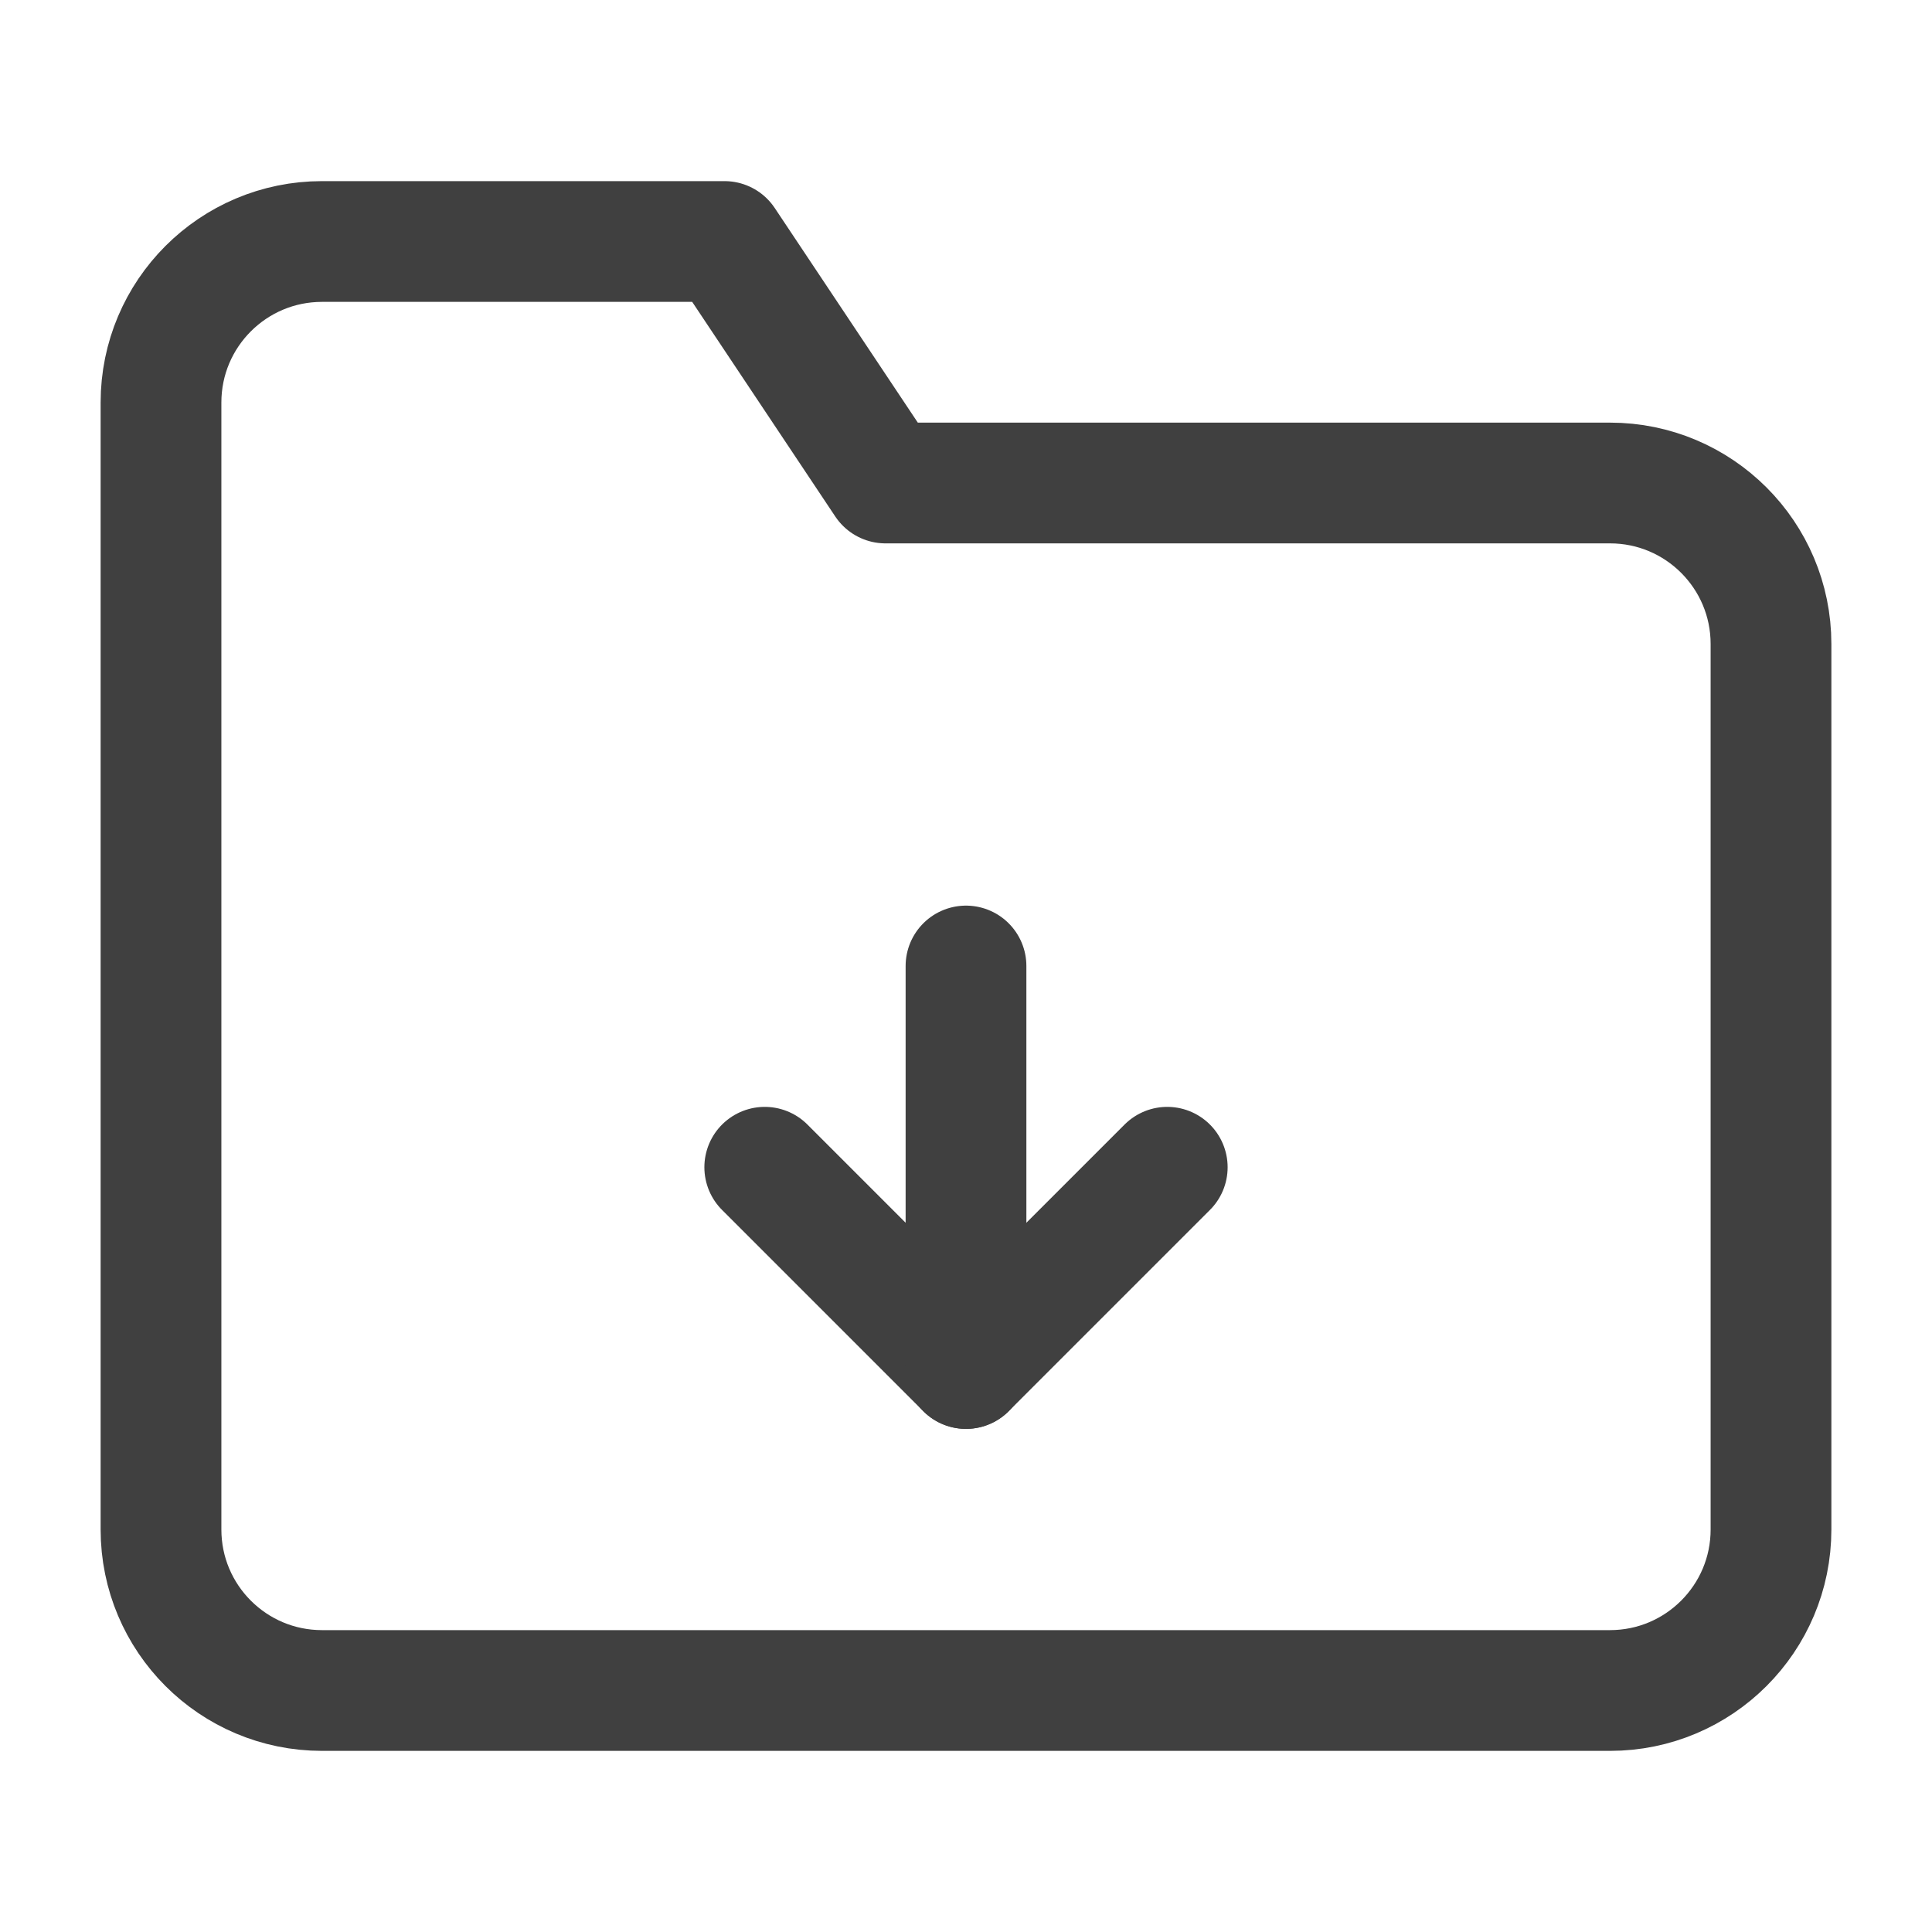
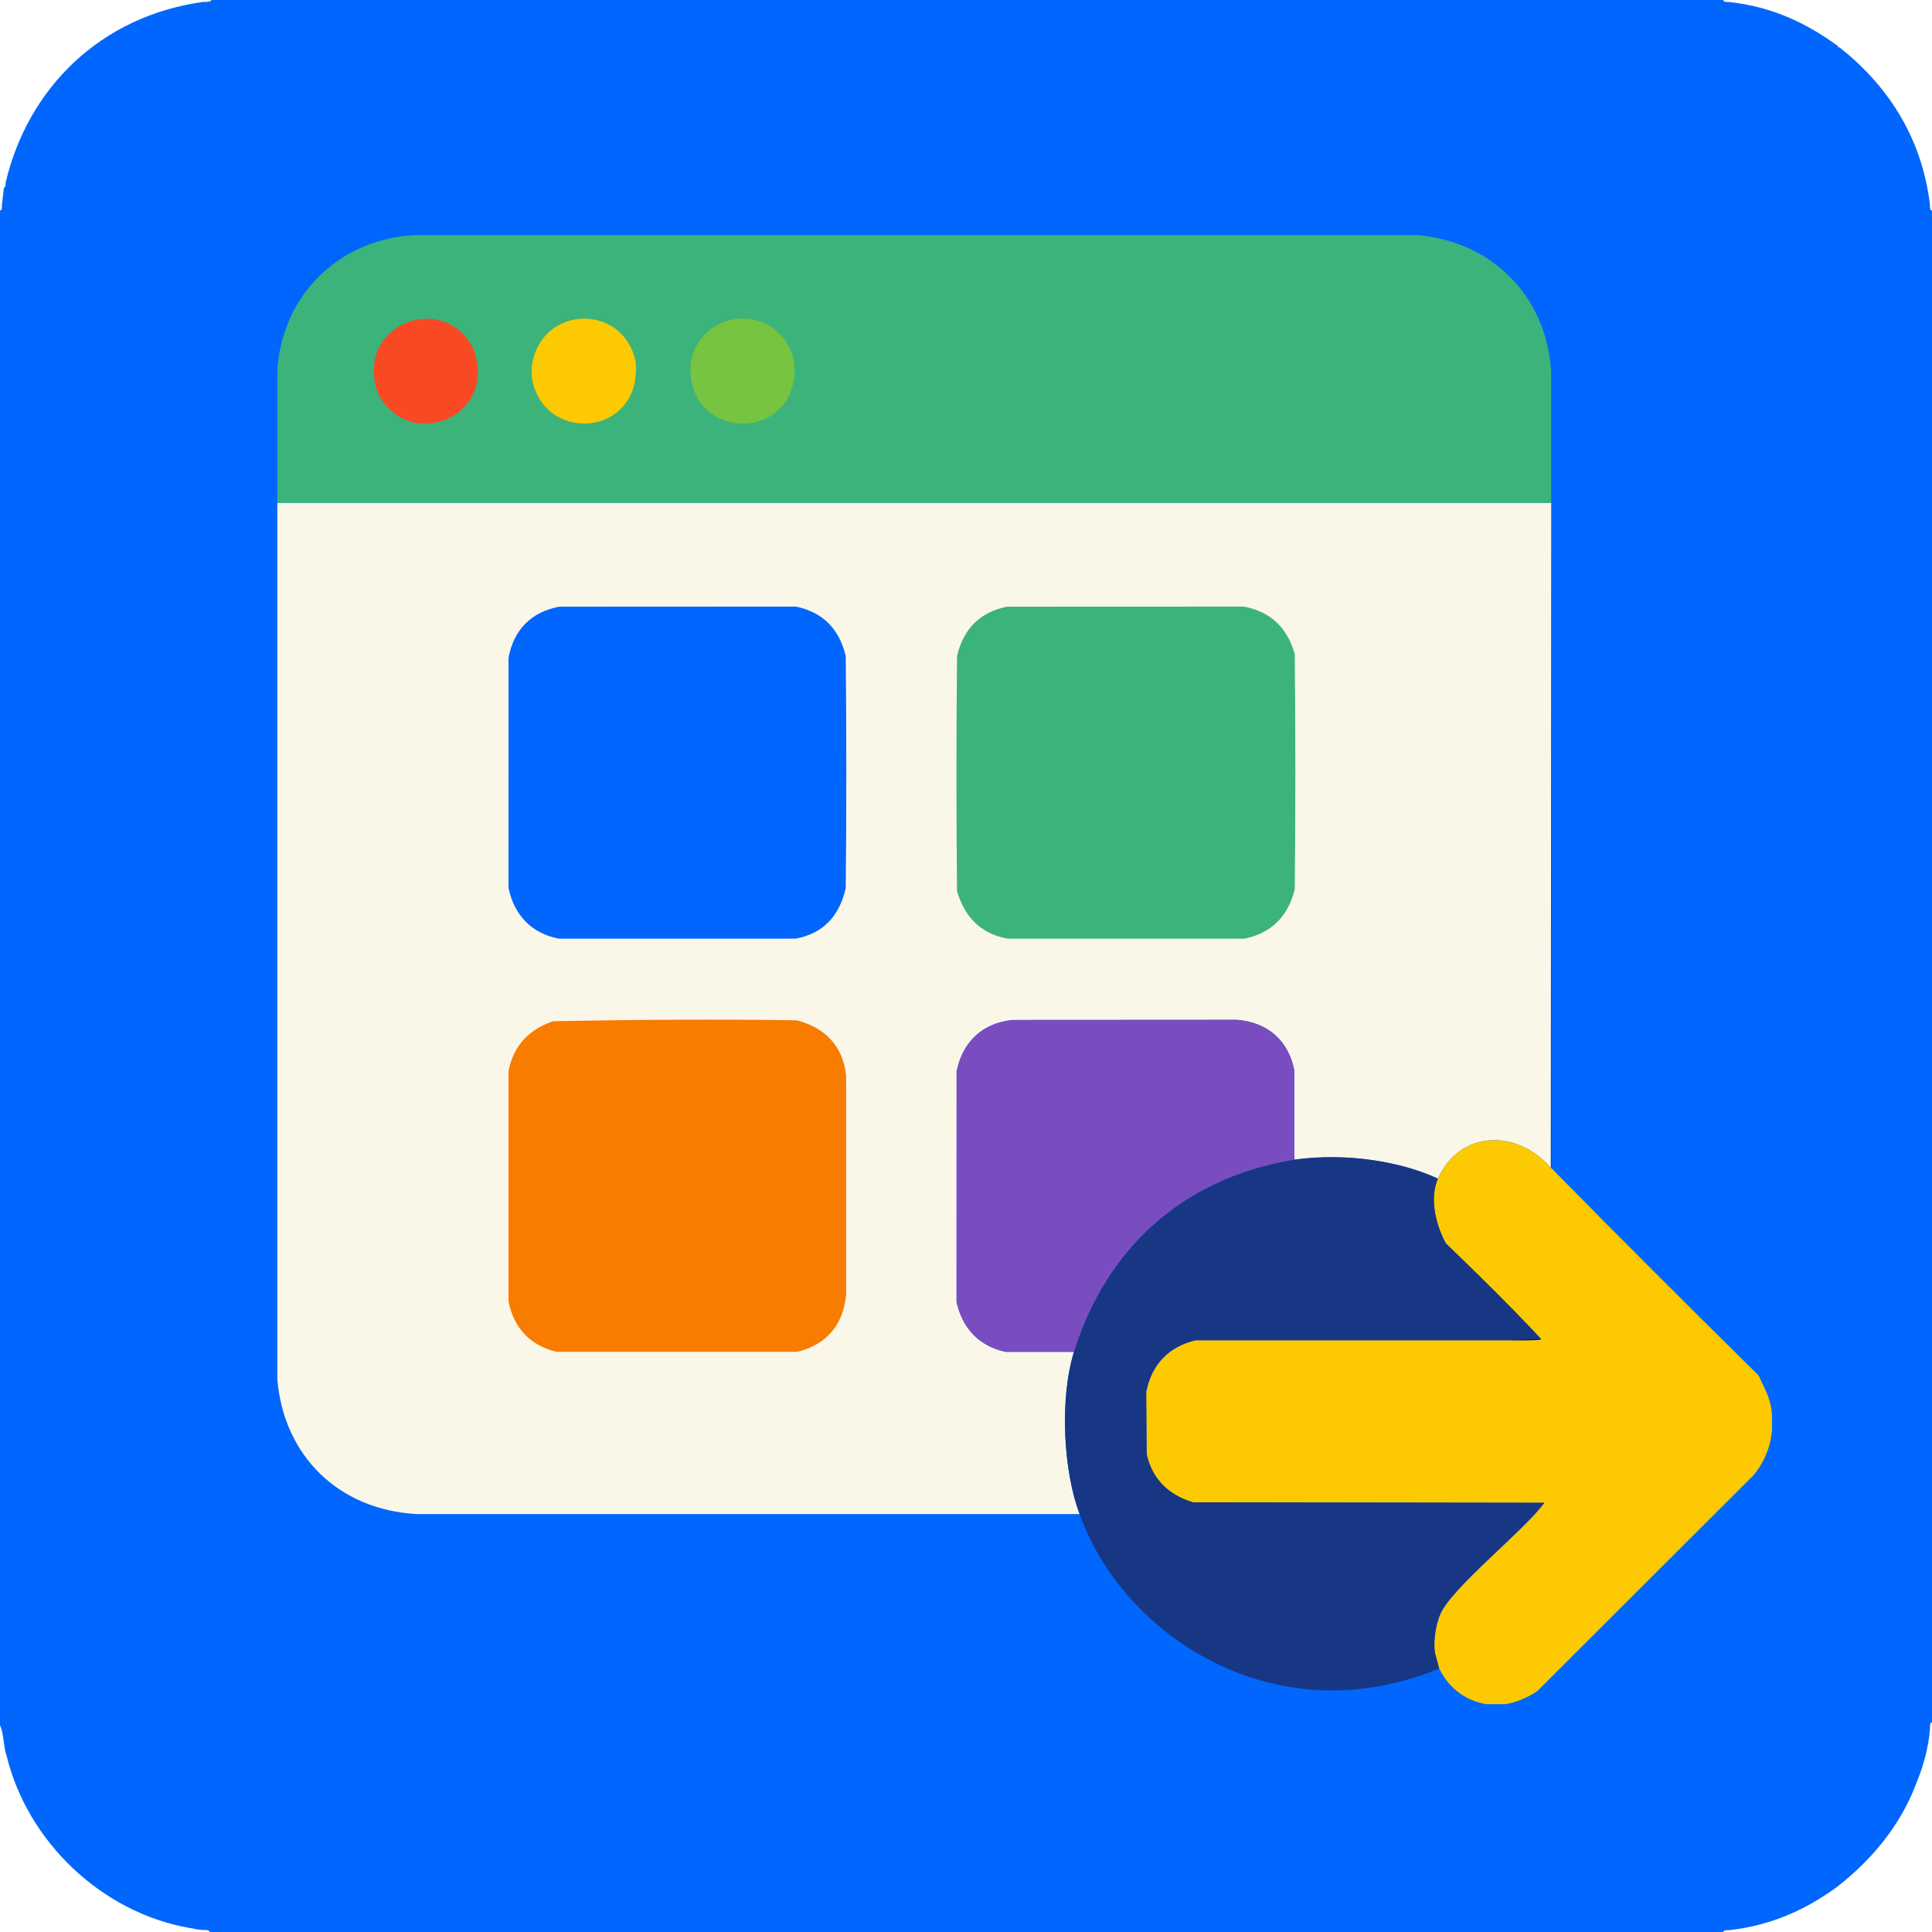
- <svg xmlns="http://www.w3.org/2000/svg" viewBox="0 0 24 24" width="24" height="24">
-   <path d="M22 19a2 2 0 0 1-2 2H4a2 2 0 0 1-2-2V5a2 2 0 0 1 2-2h5l2 3h9a2 2 0 0 1 2 2z" fill="none" stroke="#404040" stroke-width="1.5" stroke-linejoin="round" stroke-linecap="round" />
-   <polyline points="12,12 12,17 9.5,14.5" fill="none" stroke="#404040" stroke-width="1.5" stroke-linejoin="round" stroke-linecap="round" />
-   <line x1="12" y1="17" x2="14.5" y2="14.5" stroke="#404040" stroke-width="1.5" stroke-linecap="round" />
+ <svg xmlns="http://www.w3.org/2000/svg" version="1.1" viewBox="0 0 1024 1024" style="width: 100%; height: 100%;">
+   <path d="M107.99,0.96 C110.67,0.99 111.58,0.77 112.06,-0.00 L913.50,-0.00 C913.50,0.78 914.06,1.00 916.00,1.00 C940.05,3.54 958.31,12.95 973.48,23.94 C974.23,23.60 974.09,26.04 974.75,24.95 C999.17,44.08 1018.63,71.55 1022.98,109.00 C1023.00,110.94 1023.23,111.50 1024.00,111.50 L1024.00,913.00 C1023.23,913.00 1023.00,913.56 1023.00,915.50 C1022.27,926.47 1019.13,936.71 1016.04,944.25 C1007.36,967.95 991.46,986.22 973.75,1000.03 C958.44,1011.26 939.96,1020.50 916.02,1023.08 C914.07,1023.02 913.50,1023.23 913.50,1024.00 L111.00,1024.00 C111.00,1023.23 110.33,1023.00 108.00,1022.99 L103.75,1022.51 L100.76,1021.93 C53.19,1013.64 14.45,975.47 3.54,930.75 C1.81,926.11 2.07,918.62 0.00,914.44 L-0.00,111.50 C0.78,111.50 0.99,110.94 0.96,109.00 L2.06,99.53 C2.79,99.07 2.99,98.49 2.94,96.96 C14.75,46.65 53.26,8.46 107.99,0.96 Z" fill="#0066FD" fill-rule="nonzero" />
+   <g>
+     <path d="M822.17,266.50 L822.00,619.00 C804.07,598.21 773.70,598.92 762.11,624.70 C742.94,615.76 714.08,610.81 686.00,614.64 L686.00,567.25 C683.00,552.04 672.48,541.96 655.75,540.54 L536.75,540.61 C520.19,542.30 510.24,552.55 507.03,567.75 L507.00,690.08 C510.05,703.89 518.81,713.47 532.99,716.50 L569.23,716.50 C561.44,741.72 563.69,780.16 572.23,802.49 L220.75,802.49 C179.36,800.11 150.50,771.62 147.00,731.25 L147.00,266.50 L822.17,266.50 Z" fill="#FAF7E9" fill-rule="nonzero" />
+     <path d="M533.75,321.56 L659.25,321.51 C673.75,324.25 682.43,333.00 686.25,346.75 C686.66,385.53 686.67,432.47 686.25,471.25 C682.83,485.61 673.83,494.65 659.61,497.50 L533.89,497.50 C519.78,494.85 511.11,485.86 507.25,472.25 C506.84,433.46 506.83,386.54 507.25,347.75 C510.58,333.45 519.33,324.35 533.75,321.56 Z" fill="#3CB37A" fill-rule="nonzero" />
+     <path d="M296.25,321.56 L421.89,321.50 C436.21,324.53 444.89,333.41 448.25,347.75 C448.66,386.03 448.67,432.47 448.25,470.75 C444.97,485.30 436.50,494.74 421.75,497.49 L296.21,497.50 C281.46,494.73 272.50,484.76 269.50,470.61 L269.51,348.75 C272.20,333.80 281.57,324.43 296.25,321.56 Z" fill="#0066FD" fill-rule="nonzero" />
+     <path d="M422.25,540.78 C436.74,544.46 446.91,554.06 448.47,570.25 L448.48,685.75 C447.04,702.86 437.44,712.92 422.45,716.50 L294.97,716.50 C281.18,713.15 272.38,704.13 269.50,689.77 L269.50,567.73 C272.25,553.93 280.62,545.48 293.25,541.26 C333.35,540.47 381.58,540.13 422.25,540.78 Z" fill="#F77C00" fill-rule="nonzero" />
+     <g>
+       <path d="M822.14,197.00 L822.14,201.50 L822.16,206.50 L822.16,266.00 L822.17,266.50 L147.00,266.50 L147.00,195.75 C149.72,156.88 178.83,128.06 216.75,124.85 L221.25,124.59 L750.75,124.59 C790.42,127.72 819.64,156.56 822.14,197.00 Z" fill="#3CB37A" fill-rule="nonzero" />
+       <path d="M421.00,192.21 C424.40,235.46 363.27,234.92 366.00,192.71 C371.66,161.04 414.93,160.92 421.00,192.21 Z" fill="#76C43F" fill-rule="nonzero" />
+       <path d="M281.79,199.49 L281.80,194.75 C285.74,161.37 330.84,160.08 337.00,192.21 C339.90,232.29 286.95,235.42 281.79,199.49 Z" fill="#FDC901" fill-rule="nonzero" />
+       <path d="M251.07,185.25 C263.95,221.31 216.77,239.88 200.47,208.79 C186.93,171.99 235.59,153.38 251.07,185.25 Z" fill="#F94924" fill-rule="nonzero" />
+     </g>
+     <g>
+       <path d="M822.00,619.00 L822.32,619.18 C858.05,655.60 896.23,693.65 932.07,728.99 C934.96,735.50 938.76,741.07 939.20,750.25 L939.20,757.75 C938.44,768.10 934.06,776.32 929.55,781.75 L814.75,896.38 C810.00,899.50 804.01,902.34 797.75,903.25 L787.75,903.25 C775.94,901.26 767.61,894.04 762.80,884.34 L760.46,875.74 C759.64,868.60 761.28,860.24 763.45,855.37 C769.82,841.03 807.89,811.19 818.50,796.51 L632.25,796.25 C619.31,792.41 610.63,783.80 607.75,770.75 L607.49,737.83 C610.25,723.49 619.24,713.77 633.63,710.36 L798.25,710.36 C812.85,710.47 817.01,710.31 816.75,709.65 C800.64,692.37 782.59,674.65 766.33,659.03 C761.70,650.55 757.21,636.11 762.11,624.70 C773.70,598.92 804.07,598.21 822.00,619.00 Z" fill="#FDC901" fill-rule="nonzero" />
+       <g>
+         <path d="M686.00,614.64 C714.08,610.81 742.94,615.76 762.11,624.70 C757.21,636.11 761.70,650.55 766.33,659.03 C782.59,674.65 800.64,692.37 816.75,709.65 L798.25,710.36 L633.63,710.36 C619.24,713.77 610.25,723.49 607.49,737.83 L607.75,770.75 C610.63,783.80 619.31,792.41 632.25,796.25 L818.50,796.51 C807.89,811.19 769.82,841.03 763.45,855.37 C761.28,860.24 759.64,868.60 760.46,875.74 L762.80,884.34 C675.67,920.31 595.13,866.89 572.23,802.49 C563.69,780.16 561.44,741.72 569.23,716.50 C585.76,663.15 625.66,624.46 686.00,614.64 Z" fill="#173684" fill-rule="nonzero" />
+         <path d="M569.23,716.50 L532.99,716.50 C518.81,713.47 510.05,703.89 507.00,690.08 L507.03,567.75 C510.24,552.55 520.19,542.30 536.75,540.61 L655.75,540.54 C672.48,541.96 683.00,552.04 686.00,567.25 L686.00,614.64 C625.66,624.46 585.76,663.15 569.23,716.50 Z" fill="#794DC0" fill-rule="nonzero" />
+         <path d="M798.25,710.36 L816.75,709.65 C817.01,710.31 812.85,710.47 798.25,710.36 Z" fill="#101010" fill-rule="nonzero" />
+       </g>
+     </g>
+   </g>
+   <path d="M281.80,194.75 L281.79,199.49 L281.80,194.75 Z" fill="#76C43F" fill-rule="nonzero" />
+   <path d="M822.32,619.18 L822.00,619.00 L822.17,266.50 L822.32,619.18 Z" fill="#173684" fill-rule="nonzero" />
+   <path d="M822.16,266.00 L822.16,206.50 L822.16,266.00 Z" fill="#173684" fill-rule="nonzero" />
+   <path d="M797.75,903.25 L787.75,903.25 L797.75,903.25 Z" fill="#76C43F" fill-rule="nonzero" />
+   <path d="M939.20,757.75 L939.20,750.25 L939.20,757.75 Z" fill="#FAF7E9" fill-rule="nonzero" />
+   <path d="M822.14,201.50 L822.14,197.00 L822.14,201.50 Z" fill="#173684" fill-rule="nonzero" />
+   <path d="M2.94,96.96 C2.99,98.49 2.79,99.07 2.06,99.53 C2.01,98.00 2.21,97.42 2.94,96.96 Z" fill="#FAF7E9" fill-rule="nonzero" />
+   <path d="M221.25,124.59 L216.75,124.85 L221.25,124.59 Z" fill="#173684" fill-rule="nonzero" />
+   <path d="M103.75,1022.51 C103.14,1023.64 100.98,1022.88 100.76,1021.93 L103.75,1022.51 Z" fill="#FAF7E9" fill-rule="nonzero" />
+   <path d="M107.99,0.96 L108.00,-0.00 L112.06,-0.00 C111.58,0.77 110.67,0.99 107.99,0.96 Z" fill="#FAF7E9" fill-rule="nonzero" />
+   <path d="M111.00,1024.00 L108.00,1024.00 L108.00,1022.99 C110.33,1023.00 111.00,1023.23 111.00,1024.00 Z" fill="#FAF7E9" fill-rule="nonzero" />
+   <path d="M913.50,-0.00 L916.00,-0.00 L916.00,1.00 C914.06,1.00 913.50,0.78 913.50,-0.00 Z" fill="#FAF7E9" fill-rule="nonzero" />
+   <path d="M0.96,109.00 C0.99,110.94 0.78,111.50 -0.00,111.50 L-0.00,109.00 L0.96,109.00 Z" fill="#FAF7E9" fill-rule="nonzero" />
+   <path d="M1024.00,109.00 L1024.00,111.50 C1023.23,111.50 1023.00,110.94 1022.98,109.00 L1024.00,109.00 Z" fill="#FAF7E9" fill-rule="nonzero" />
+   <path d="M1023.00,915.50 C1023.00,913.56 1023.23,913.00 1024.00,913.00 L1024.00,915.50 L1023.00,915.50 Z" fill="#FAF7E9" fill-rule="nonzero" />
+   <path d="M916.02,1023.08 L916.00,1024.00 L913.50,1024.00 C913.50,1023.23 914.07,1023.02 916.02,1023.08 Z" fill="#FAF7E9" fill-rule="nonzero" />
</svg>
